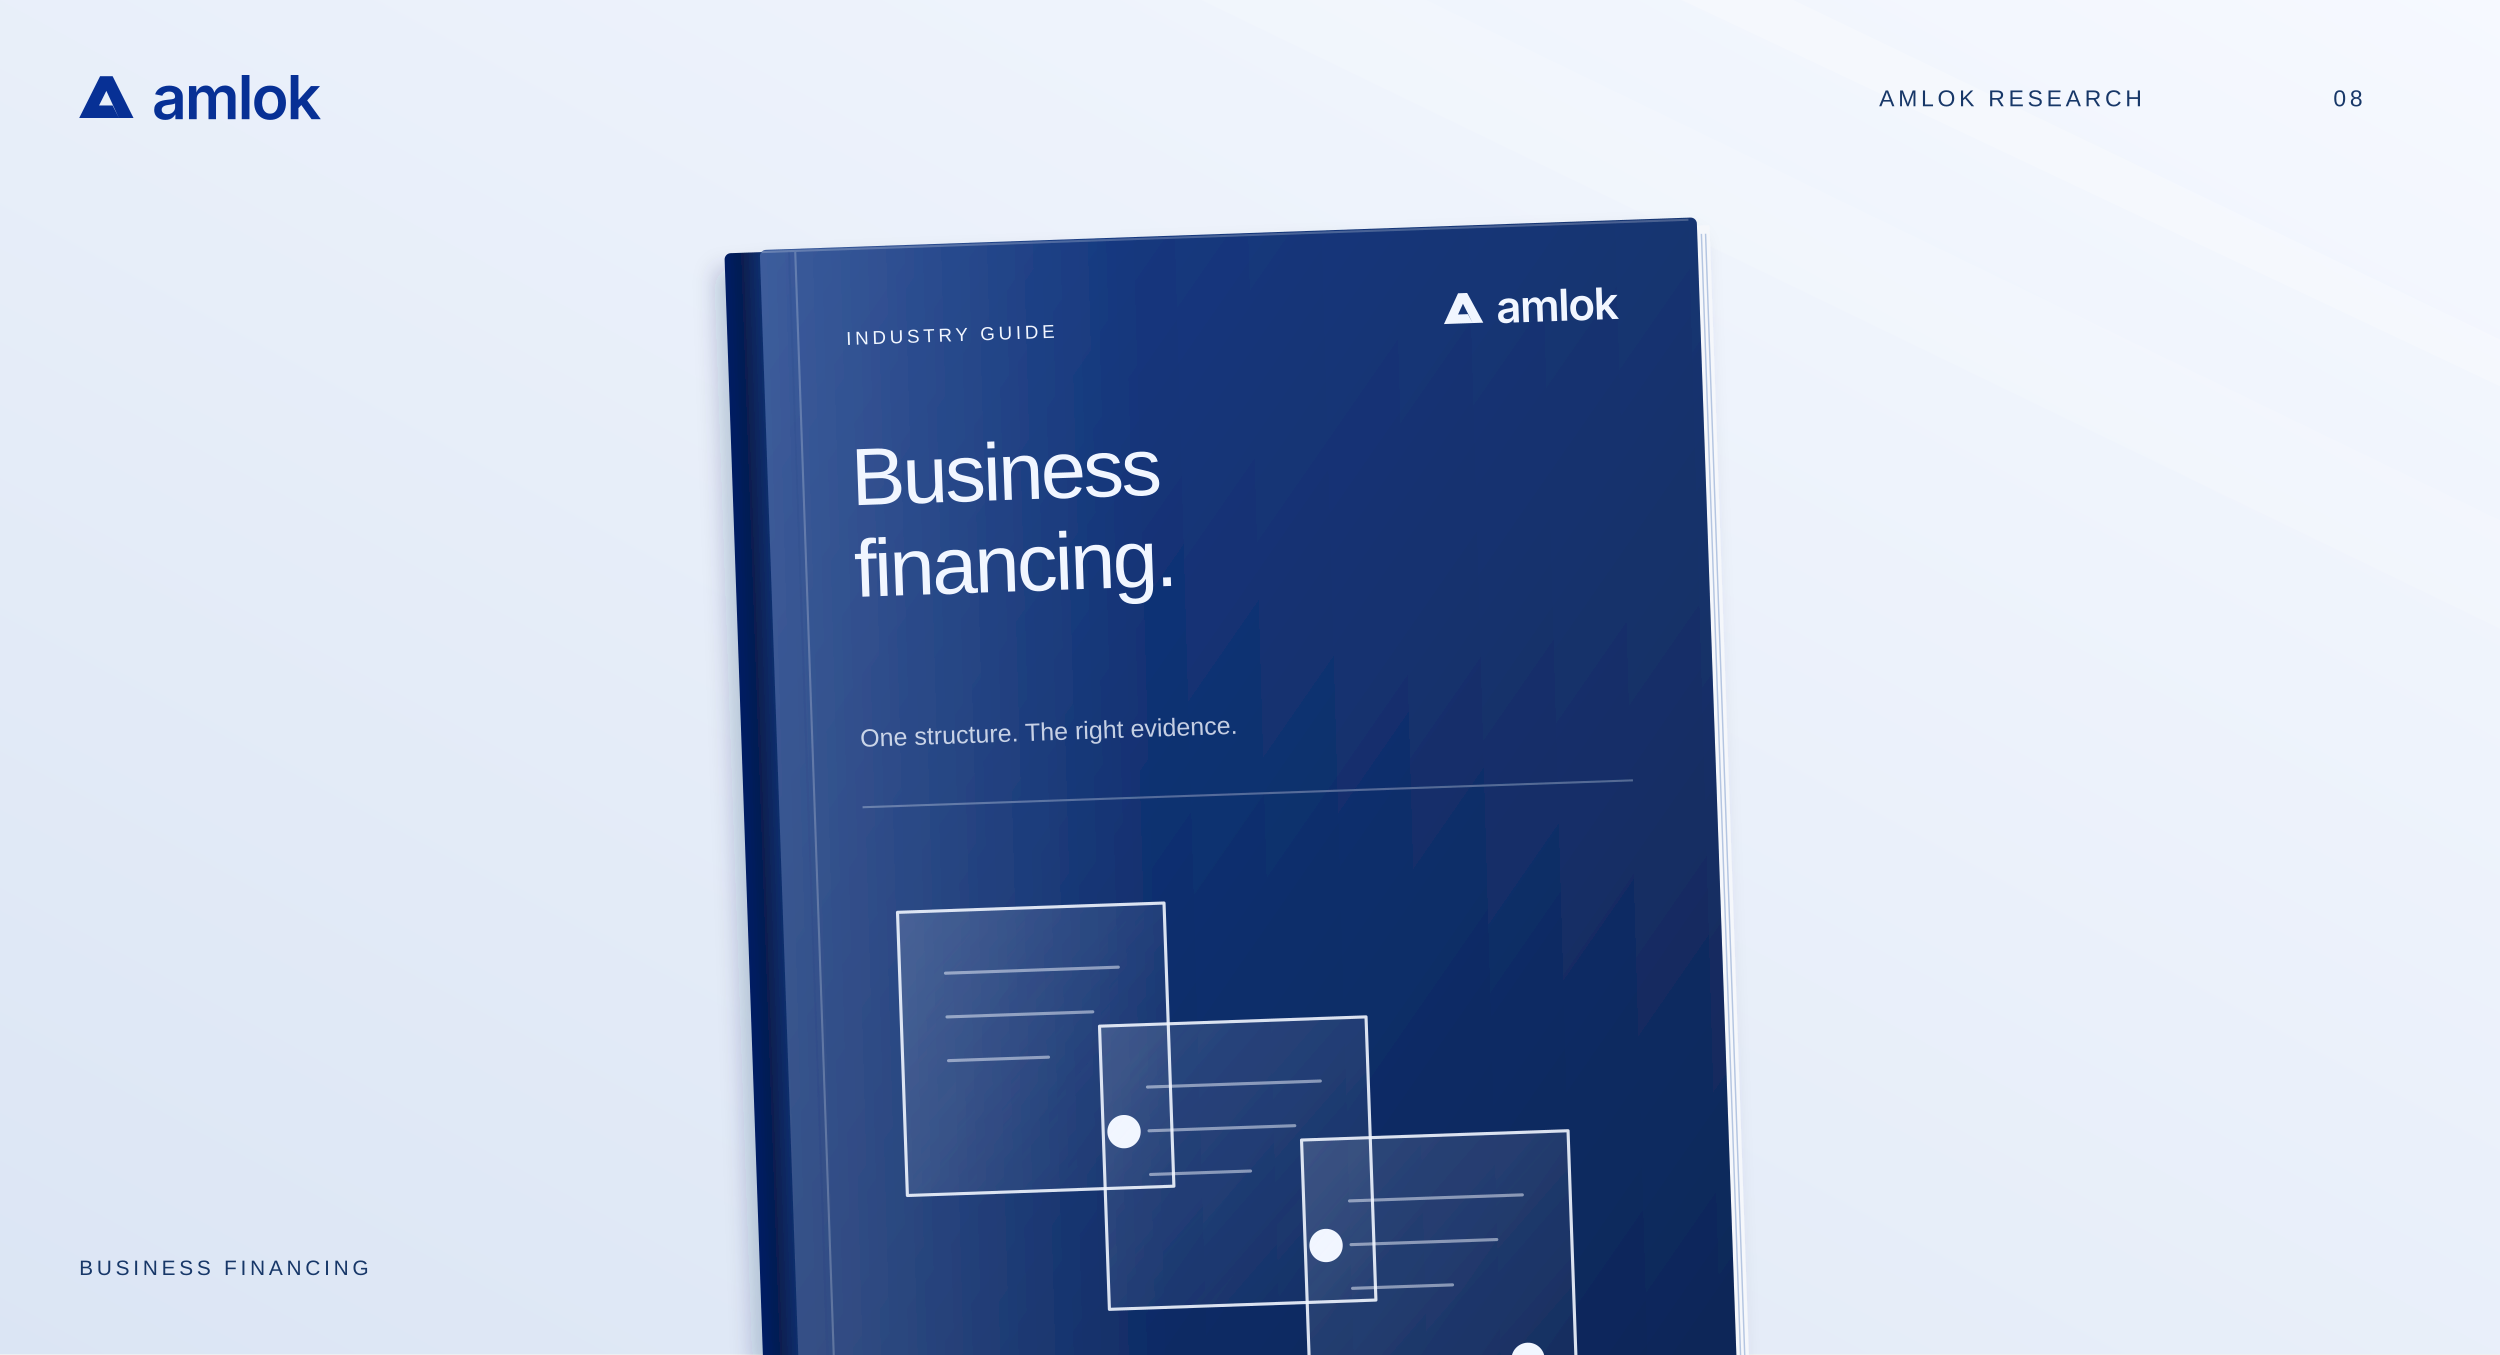
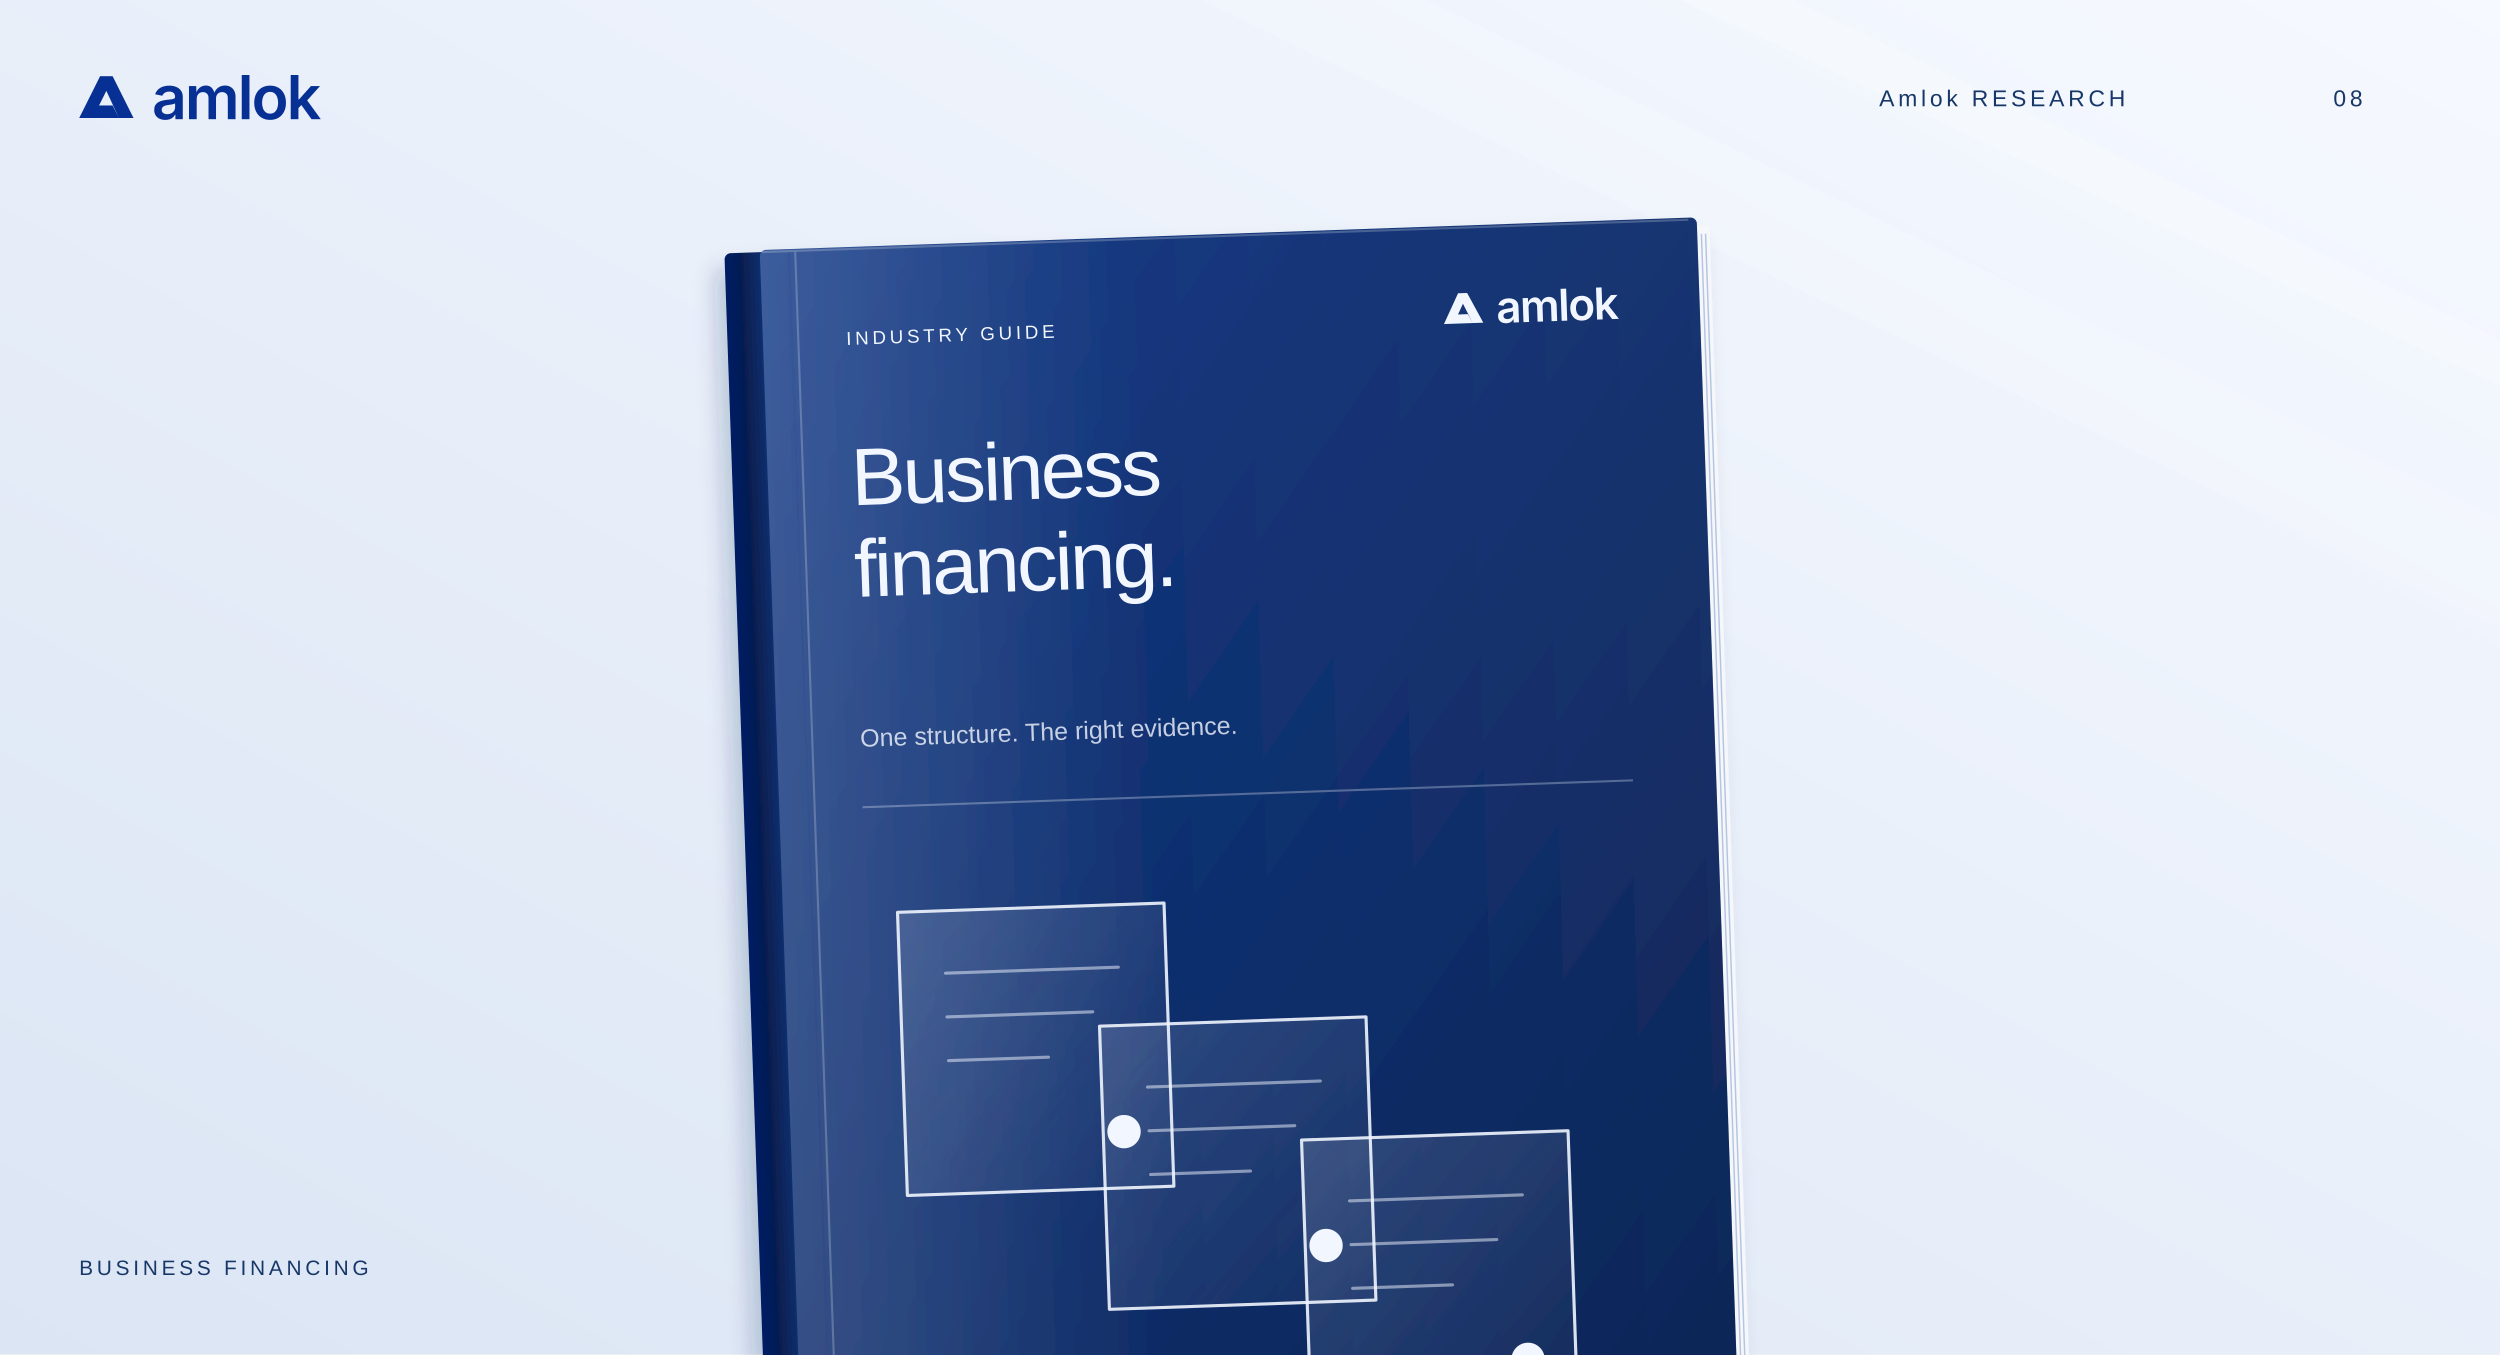
<svg xmlns="http://www.w3.org/2000/svg" width="1200" height="650" viewBox="0 0 1200 650">
  <defs>
    <linearGradient id="backdrop" x1="0" y1="1" x2="1" y2="0">
      <stop stop-color="#dbe5f4" />
      <stop offset="1" stop-color="#f6f9ff" />
    </linearGradient>
    <linearGradient id="cover" x1="0" y1="0" x2="1" y2="1">
      <stop stop-color="#173d89" />
      <stop offset="1" stop-color="#071f50" />
    </linearGradient>
    <linearGradient id="spine">
      <stop stop-color="#021d64" />
      <stop offset=".3" stop-color="#071f50" />
      <stop offset=".82" stop-color="#173d89" />
      <stop offset="1" stop-color="#071f50" />
    </linearGradient>
    <linearGradient id="glass" x1="0" y1="0" x2="1" y2="1">
      <stop stop-color="#f1f6ff" stop-opacity=".16" />
      <stop offset="1" stop-color="#f1f6ff" stop-opacity=".02" />
    </linearGradient>
    <linearGradient id="sheen">
      <stop stop-color="#fff" stop-opacity=".16" />
      <stop offset=".4" stop-color="#fff" stop-opacity="0" />
      <stop offset="1" stop-color="#fff" stop-opacity=".03" />
    </linearGradient>
    <filter id="shadow" x="-70%" y="-30%" width="220%" height="180%">
      <feDropShadow dx="-28" dy="30" stdDeviation="25" flood-color="#031e59" flood-opacity=".26" />
      <feDropShadow dx="-5" dy="7" stdDeviation="5" flood-color="#031e59" flood-opacity=".2" />
    </filter>
  </defs>
  <rect width="1200" height="650" fill="url(#backdrop)" />
  <path d="M540-70L1250 274V326L432-70Z" fill="#fff" opacity=".14" />
  <path d="M715-70L1250 187V209L659-70Z" fill="#fff" opacity=".24" />
  <svg x="38" y="36" width="116" height="21.56" viewBox="4.125 17.449 158.973 29.553" fill="#073095">
    <path transform="translate(0 10) scale(1.375)" d="M3 26 13 6h6l10 20h-7L16 13l-3.5 7H19l3 6H3Z" />
    <path d="M60.798 47.002Q58.721 47.002 57.06 46.253Q55.398 45.503 54.438 44.034Q53.477 42.566 53.477 40.41Q53.477 38.563 54.17 37.356Q54.863 36.149 56.05 35.426Q57.238 34.703 58.724 34.332Q60.21 33.962 61.797 33.795Q63.708 33.583 64.893 33.425Q66.077 33.267 66.638 32.918Q67.198 32.568 67.198 31.83V31.727Q67.198 30.648 66.764 29.902Q66.33 29.155 65.484 28.756Q64.637 28.357 63.387 28.357Q62.12 28.357 61.19 28.747Q60.259 29.137 59.671 29.76Q59.084 30.384 58.809 31.11L54.102 30.145Q54.752 28.209 56.1 26.948Q57.448 25.688 59.318 25.065Q61.188 24.441 63.367 24.441Q64.904 24.441 66.476 24.807Q68.048 25.173 69.361 26.024Q70.674 26.876 71.475 28.325Q72.275 29.773 72.275 31.952V46.551H67.419V43.54H67.213Q66.736 44.47 65.877 45.26Q65.018 46.049 63.759 46.526Q62.499 47.002 60.798 47.002ZM62.1 43.229Q63.673 43.229 64.821 42.608Q65.968 41.987 66.597 40.956Q67.227 39.925 67.227 38.716V36.132Q66.977 36.337 66.388 36.51Q65.798 36.684 65.061 36.819Q64.323 36.954 63.615 37.051Q62.908 37.148 62.414 37.213Q61.271 37.362 60.357 37.722Q59.444 38.082 58.92 38.716Q58.397 39.35 58.397 40.354Q58.397 41.297 58.877 41.936Q59.358 42.574 60.191 42.902Q61.023 43.229 62.1 43.229Z" />
    <path d="M76.361 46.551V24.715H81.129L81.324 29.963H80.952Q81.43 28.024 82.414 26.792Q83.398 25.559 84.718 24.963Q86.038 24.366 87.48 24.366Q89.841 24.366 91.298 25.852Q92.755 27.338 93.354 30.213H92.744Q93.198 28.263 94.283 26.963Q95.367 25.662 96.863 25.014Q98.359 24.366 100.055 24.366Q102.019 24.366 103.589 25.222Q105.159 26.077 106.072 27.734Q106.986 29.391 106.986 31.824V46.551H101.909V32.604Q101.909 30.578 100.799 29.636Q99.689 28.694 98.128 28.694Q96.902 28.694 96.007 29.222Q95.111 29.749 94.63 30.679Q94.148 31.609 94.148 32.841V46.551H89.198V32.379Q89.198 30.703 88.163 29.699Q87.128 28.694 85.505 28.694Q84.397 28.694 83.467 29.209Q82.537 29.724 81.987 30.717Q81.437 31.709 81.437 33.166V46.551Z" />
    <path d="M116.153 17.449V46.551H111.077V17.449Z" />
    <path d="M129.723 46.991Q126.543 46.991 124.198 45.582Q121.852 44.172 120.571 41.636Q119.289 39.101 119.289 35.741Q119.289 32.345 120.571 29.803Q121.852 27.261 124.198 25.851Q126.543 24.441 129.723 24.441Q132.915 24.441 135.259 25.851Q137.604 27.261 138.886 29.803Q140.167 32.345 140.167 35.741Q140.167 39.101 138.886 41.636Q137.604 44.172 135.259 45.582Q132.915 46.991 129.723 46.991ZM129.723 42.87Q131.501 42.87 132.677 41.913Q133.853 40.955 134.431 39.335Q135.009 37.714 135.009 35.727Q135.009 33.721 134.431 32.098Q133.853 30.476 132.677 29.519Q131.501 28.563 129.723 28.563Q127.95 28.563 126.783 29.519Q125.616 30.476 125.037 32.092Q124.459 33.709 124.459 35.727Q124.459 37.714 125.037 39.335Q125.616 40.955 126.783 41.913Q127.95 42.87 129.723 42.87Z" />
    <path d="M147.944 39.669V33.521H148.751L156.624 24.715H162.59L152.935 35.473H151.884ZM143.301 46.551V17.449H148.377V46.551ZM156.99 46.551 149.84 36.605 153.282 33.007 163.098 46.551Z" />
  </svg>
  <g fill="#173768" font-family="Arial, sans-serif" font-size="11" letter-spacing="1.8">
-     <text x="902" y="51">AMLOK RESEARCH</text>
+     <text x="902" y="51">Amlok RESEARCH</text>
    <text x="1120" y="51">08</text>
    <text x="38" y="612" font-size="10">BUSINESS FINANCING</text>
  </g>
  <g filter="url(#shadow)">
    <g transform="translate(375 112) rotate(-2 225 300)">
      <rect x="-17" y="1" width="30" height="600" rx="3" fill="url(#spine)" />
      <path d="M450 4H456V594H450Z" fill="#f5f7fb" />
      <path d="M452 8V591M454 8V591" stroke="#b4c5e1" stroke-width=".7" />
      <rect width="450" height="600" rx="3" fill="url(#cover)" />
      <path d="M14 1V600" stroke="#001d6b" stroke-opacity=".16" />
      <path d="M17 1V600M1 1H446" stroke="#fff" stroke-opacity=".22" />
      <rect width="450" height="600" rx="3" fill="url(#sheen)" />
      <g fill="#f1f6ff" font-family="Arial, sans-serif">
        <text x="40" y="47" font-size="9" letter-spacing="1.8">INDUSTRY GUIDE</text>
        <svg x="327" y="32" width="84" height="15.62" viewBox="4.125 17.449 158.973 29.553" fill="#f1f6ff">
          <path transform="translate(0 10) scale(1.375)" d="M3 26 13 6h6l10 20h-7L16 13l-3.5 7H19l3 6H3Z" />
          <path d="M60.798 47.002Q58.721 47.002 57.06 46.253Q55.398 45.503 54.438 44.034Q53.477 42.566 53.477 40.41Q53.477 38.563 54.17 37.356Q54.863 36.149 56.05 35.426Q57.238 34.703 58.724 34.332Q60.21 33.962 61.797 33.795Q63.708 33.583 64.893 33.425Q66.077 33.267 66.638 32.918Q67.198 32.568 67.198 31.83V31.727Q67.198 30.648 66.764 29.902Q66.33 29.155 65.484 28.756Q64.637 28.357 63.387 28.357Q62.12 28.357 61.19 28.747Q60.259 29.137 59.671 29.76Q59.084 30.384 58.809 31.11L54.102 30.145Q54.752 28.209 56.1 26.948Q57.448 25.688 59.318 25.065Q61.188 24.441 63.367 24.441Q64.904 24.441 66.476 24.807Q68.048 25.173 69.361 26.024Q70.674 26.876 71.475 28.325Q72.275 29.773 72.275 31.952V46.551H67.419V43.54H67.213Q66.736 44.47 65.877 45.26Q65.018 46.049 63.759 46.526Q62.499 47.002 60.798 47.002ZM62.1 43.229Q63.673 43.229 64.821 42.608Q65.968 41.987 66.597 40.956Q67.227 39.925 67.227 38.716V36.132Q66.977 36.337 66.388 36.51Q65.798 36.684 65.061 36.819Q64.323 36.954 63.615 37.051Q62.908 37.148 62.414 37.213Q61.271 37.362 60.357 37.722Q59.444 38.082 58.92 38.716Q58.397 39.35 58.397 40.354Q58.397 41.297 58.877 41.936Q59.358 42.574 60.191 42.902Q61.023 43.229 62.1 43.229Z" />
          <path d="M76.361 46.551V24.715H81.129L81.324 29.963H80.952Q81.43 28.024 82.414 26.792Q83.398 25.559 84.718 24.963Q86.038 24.366 87.48 24.366Q89.841 24.366 91.298 25.852Q92.755 27.338 93.354 30.213H92.744Q93.198 28.263 94.283 26.963Q95.367 25.662 96.863 25.014Q98.359 24.366 100.055 24.366Q102.019 24.366 103.589 25.222Q105.159 26.077 106.072 27.734Q106.986 29.391 106.986 31.824V46.551H101.909V32.604Q101.909 30.578 100.799 29.636Q99.689 28.694 98.128 28.694Q96.902 28.694 96.007 29.222Q95.111 29.749 94.63 30.679Q94.148 31.609 94.148 32.841V46.551H89.198V32.379Q89.198 30.703 88.163 29.699Q87.128 28.694 85.505 28.694Q84.397 28.694 83.467 29.209Q82.537 29.724 81.987 30.717Q81.437 31.709 81.437 33.166V46.551Z" />
          <path d="M116.153 17.449V46.551H111.077V17.449Z" />
          <path d="M129.723 46.991Q126.543 46.991 124.198 45.582Q121.852 44.172 120.571 41.636Q119.289 39.101 119.289 35.741Q119.289 32.345 120.571 29.803Q121.852 27.261 124.198 25.851Q126.543 24.441 129.723 24.441Q132.915 24.441 135.259 25.851Q137.604 27.261 138.886 29.803Q140.167 32.345 140.167 35.741Q140.167 39.101 138.886 41.636Q137.604 44.172 135.259 45.582Q132.915 46.991 129.723 46.991ZM129.723 42.87Q131.501 42.87 132.677 41.913Q133.853 40.955 134.431 39.335Q135.009 37.714 135.009 35.727Q135.009 33.721 134.431 32.098Q133.853 30.476 132.677 29.519Q131.501 28.563 129.723 28.563Q127.95 28.563 126.783 29.519Q125.616 30.476 125.037 32.092Q124.459 33.709 124.459 35.727Q124.459 37.714 125.037 39.335Q125.616 40.955 126.783 41.913Q127.95 42.87 129.723 42.87Z" />
          <path d="M147.944 39.669V33.521H148.751L156.624 24.715H162.59L152.935 35.473H151.884ZM143.301 46.551V17.449H148.377V46.551ZM156.99 46.551 149.84 36.605 153.282 33.007 163.098 46.551Z" />
        </svg>
        <text font-size="39" font-weight="500" letter-spacing="-1.3">
          <tspan x="40" y="124">Business</tspan>
          <tspan x="40" y="168">financing.</tspan>
        </text>
        <text x="40" y="240" font-size="12" opacity=".8">One structure. The right evidence.</text>
        <path d="M40 269H410" stroke="#f1f6ff" stroke-opacity=".3" />
      </g>
      <g color="#f1f6ff" font-family="Arial, sans-serif">
        <path d="M55 320H183V456H55Z" fill="url(#glass)" stroke="currentColor" stroke-width="1.5" opacity="0.9" stroke-linecap="round" stroke-linejoin="round" />
        <path d="M77 350H160M77 371H147M77 392H125" fill="none" stroke="currentColor" stroke-width="1.5" opacity="0.5" stroke-linecap="round" stroke-linejoin="round" />
        <circle cx="160" cy="429" r="8" fill="currentColor" opacity="1" />
        <path d="M150 378H278V514H150Z" fill="url(#glass)" stroke="currentColor" stroke-width="1.5" opacity="0.9" stroke-linecap="round" stroke-linejoin="round" />
        <path d="M172 408H255M172 429H242M172 450H220" fill="none" stroke="currentColor" stroke-width="1.5" opacity="0.5" stroke-linecap="round" stroke-linejoin="round" />
        <circle cx="255" cy="487" r="8" fill="currentColor" opacity="1" />
        <path d="M245 436H373V572H245Z" fill="url(#glass)" stroke="currentColor" stroke-width="1.5" opacity="0.9" stroke-linecap="round" stroke-linejoin="round" />
        <path d="M267 466H350M267 487H337M267 508H315" fill="none" stroke="currentColor" stroke-width="1.5" opacity="0.5" stroke-linecap="round" stroke-linejoin="round" />
        <circle cx="350" cy="545" r="8" fill="currentColor" opacity="1" />
      </g>
    </g>
  </g>
</svg>
